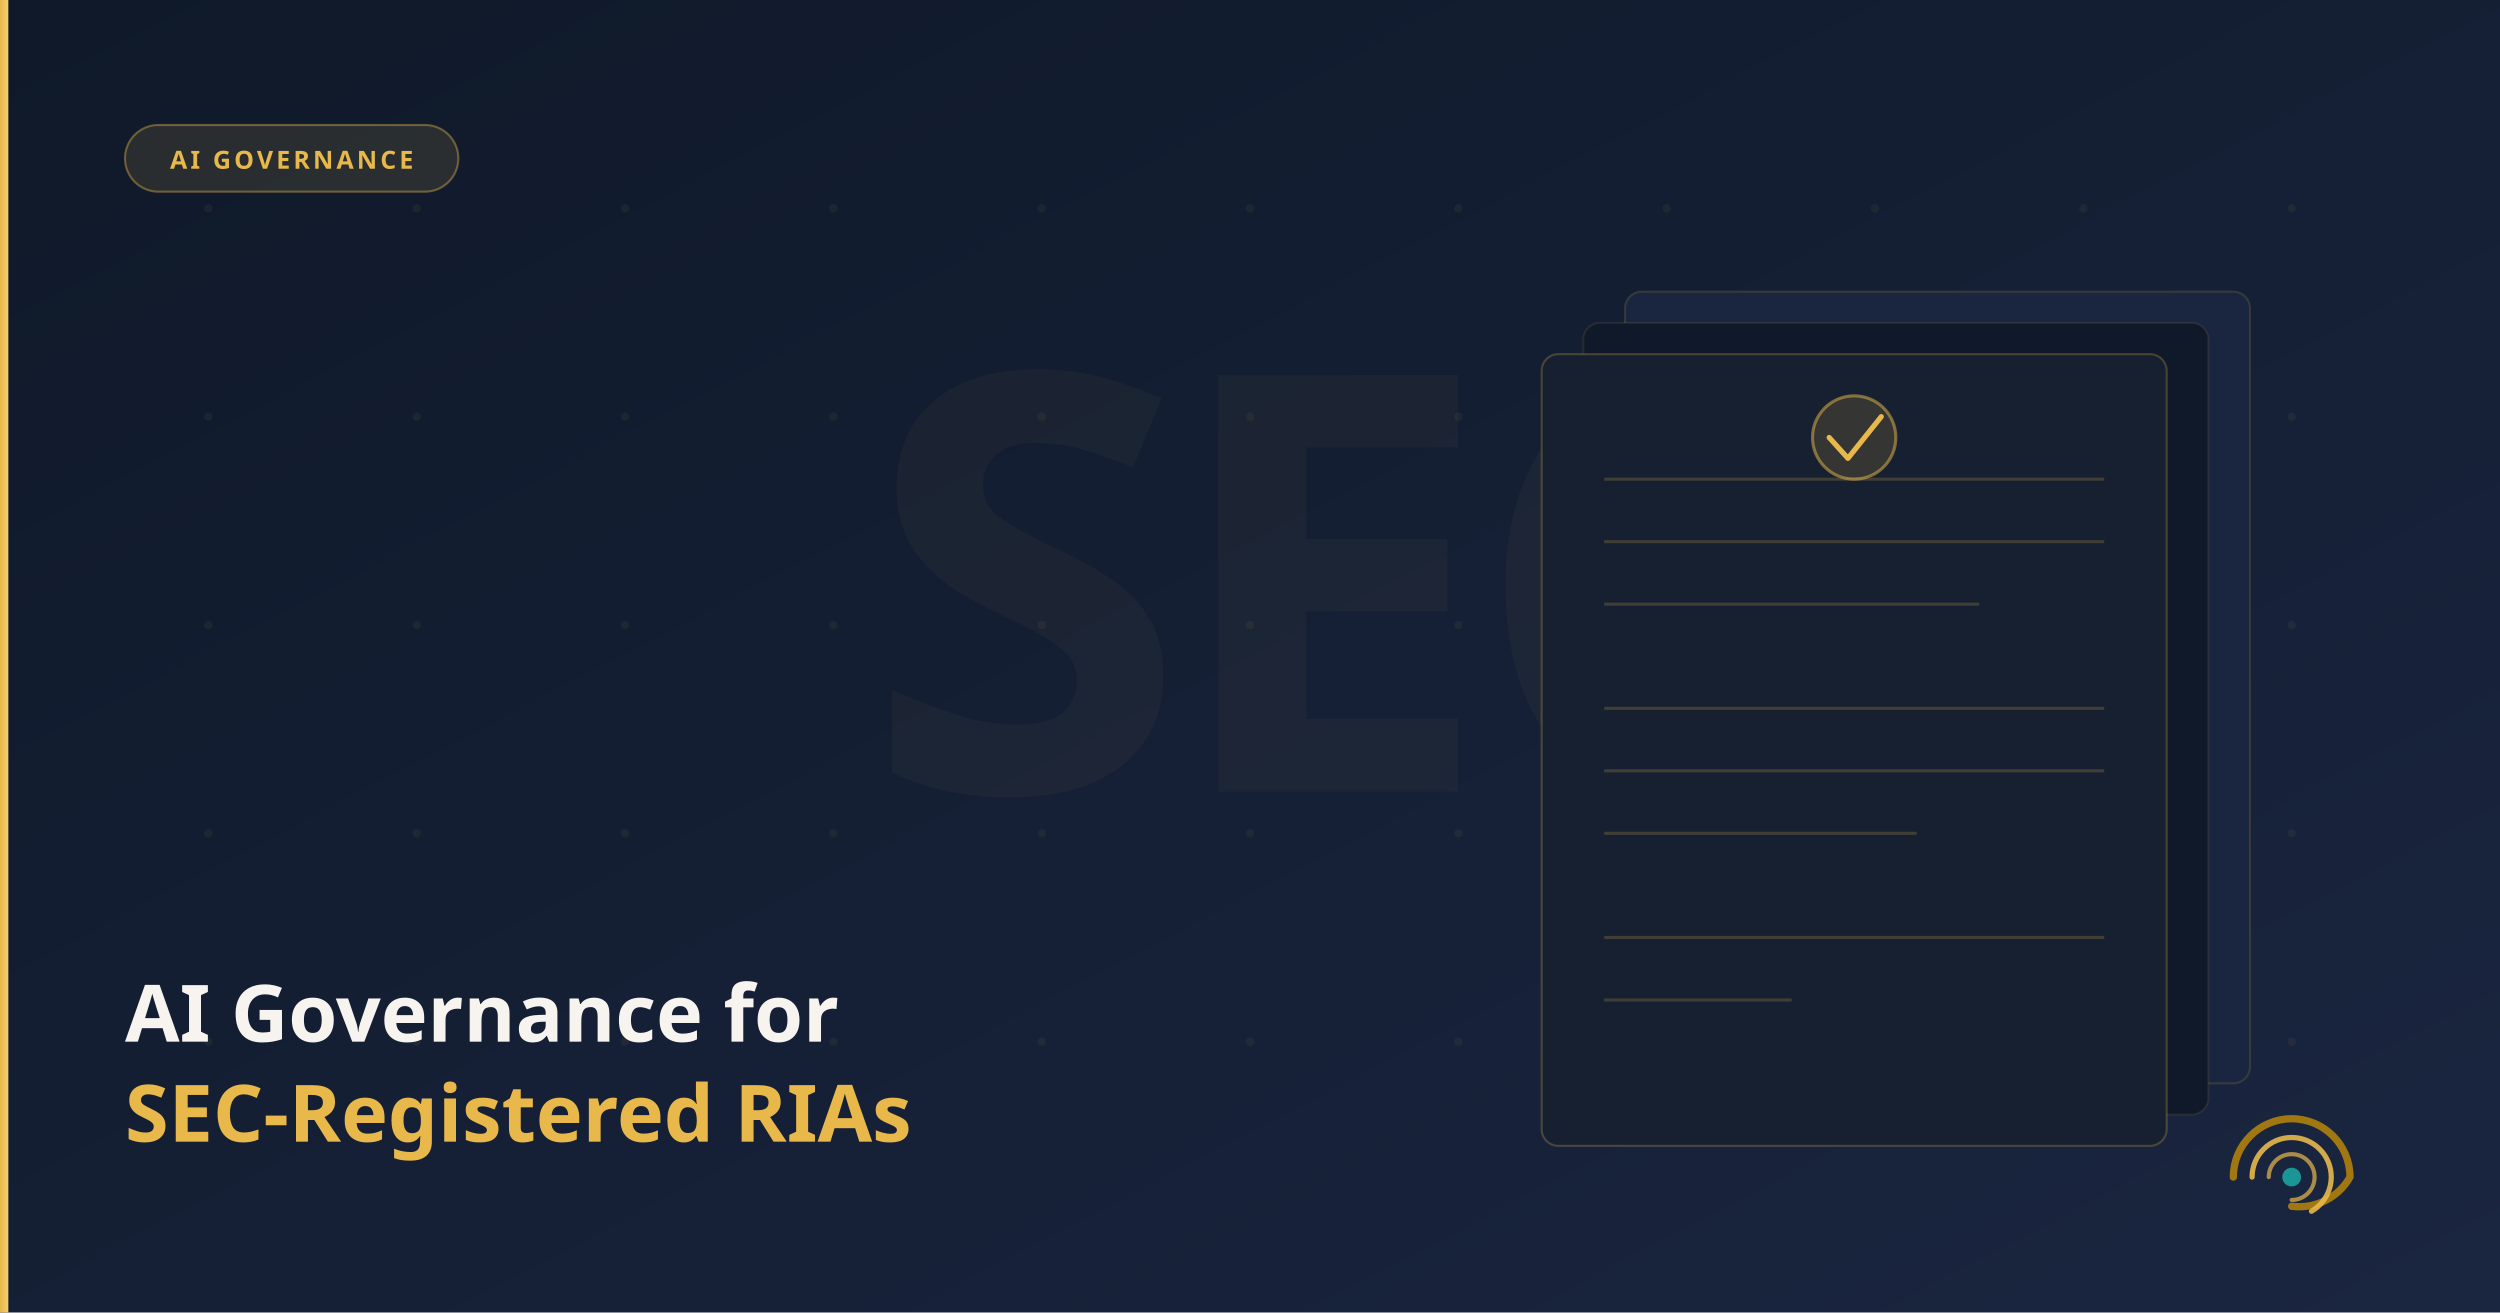
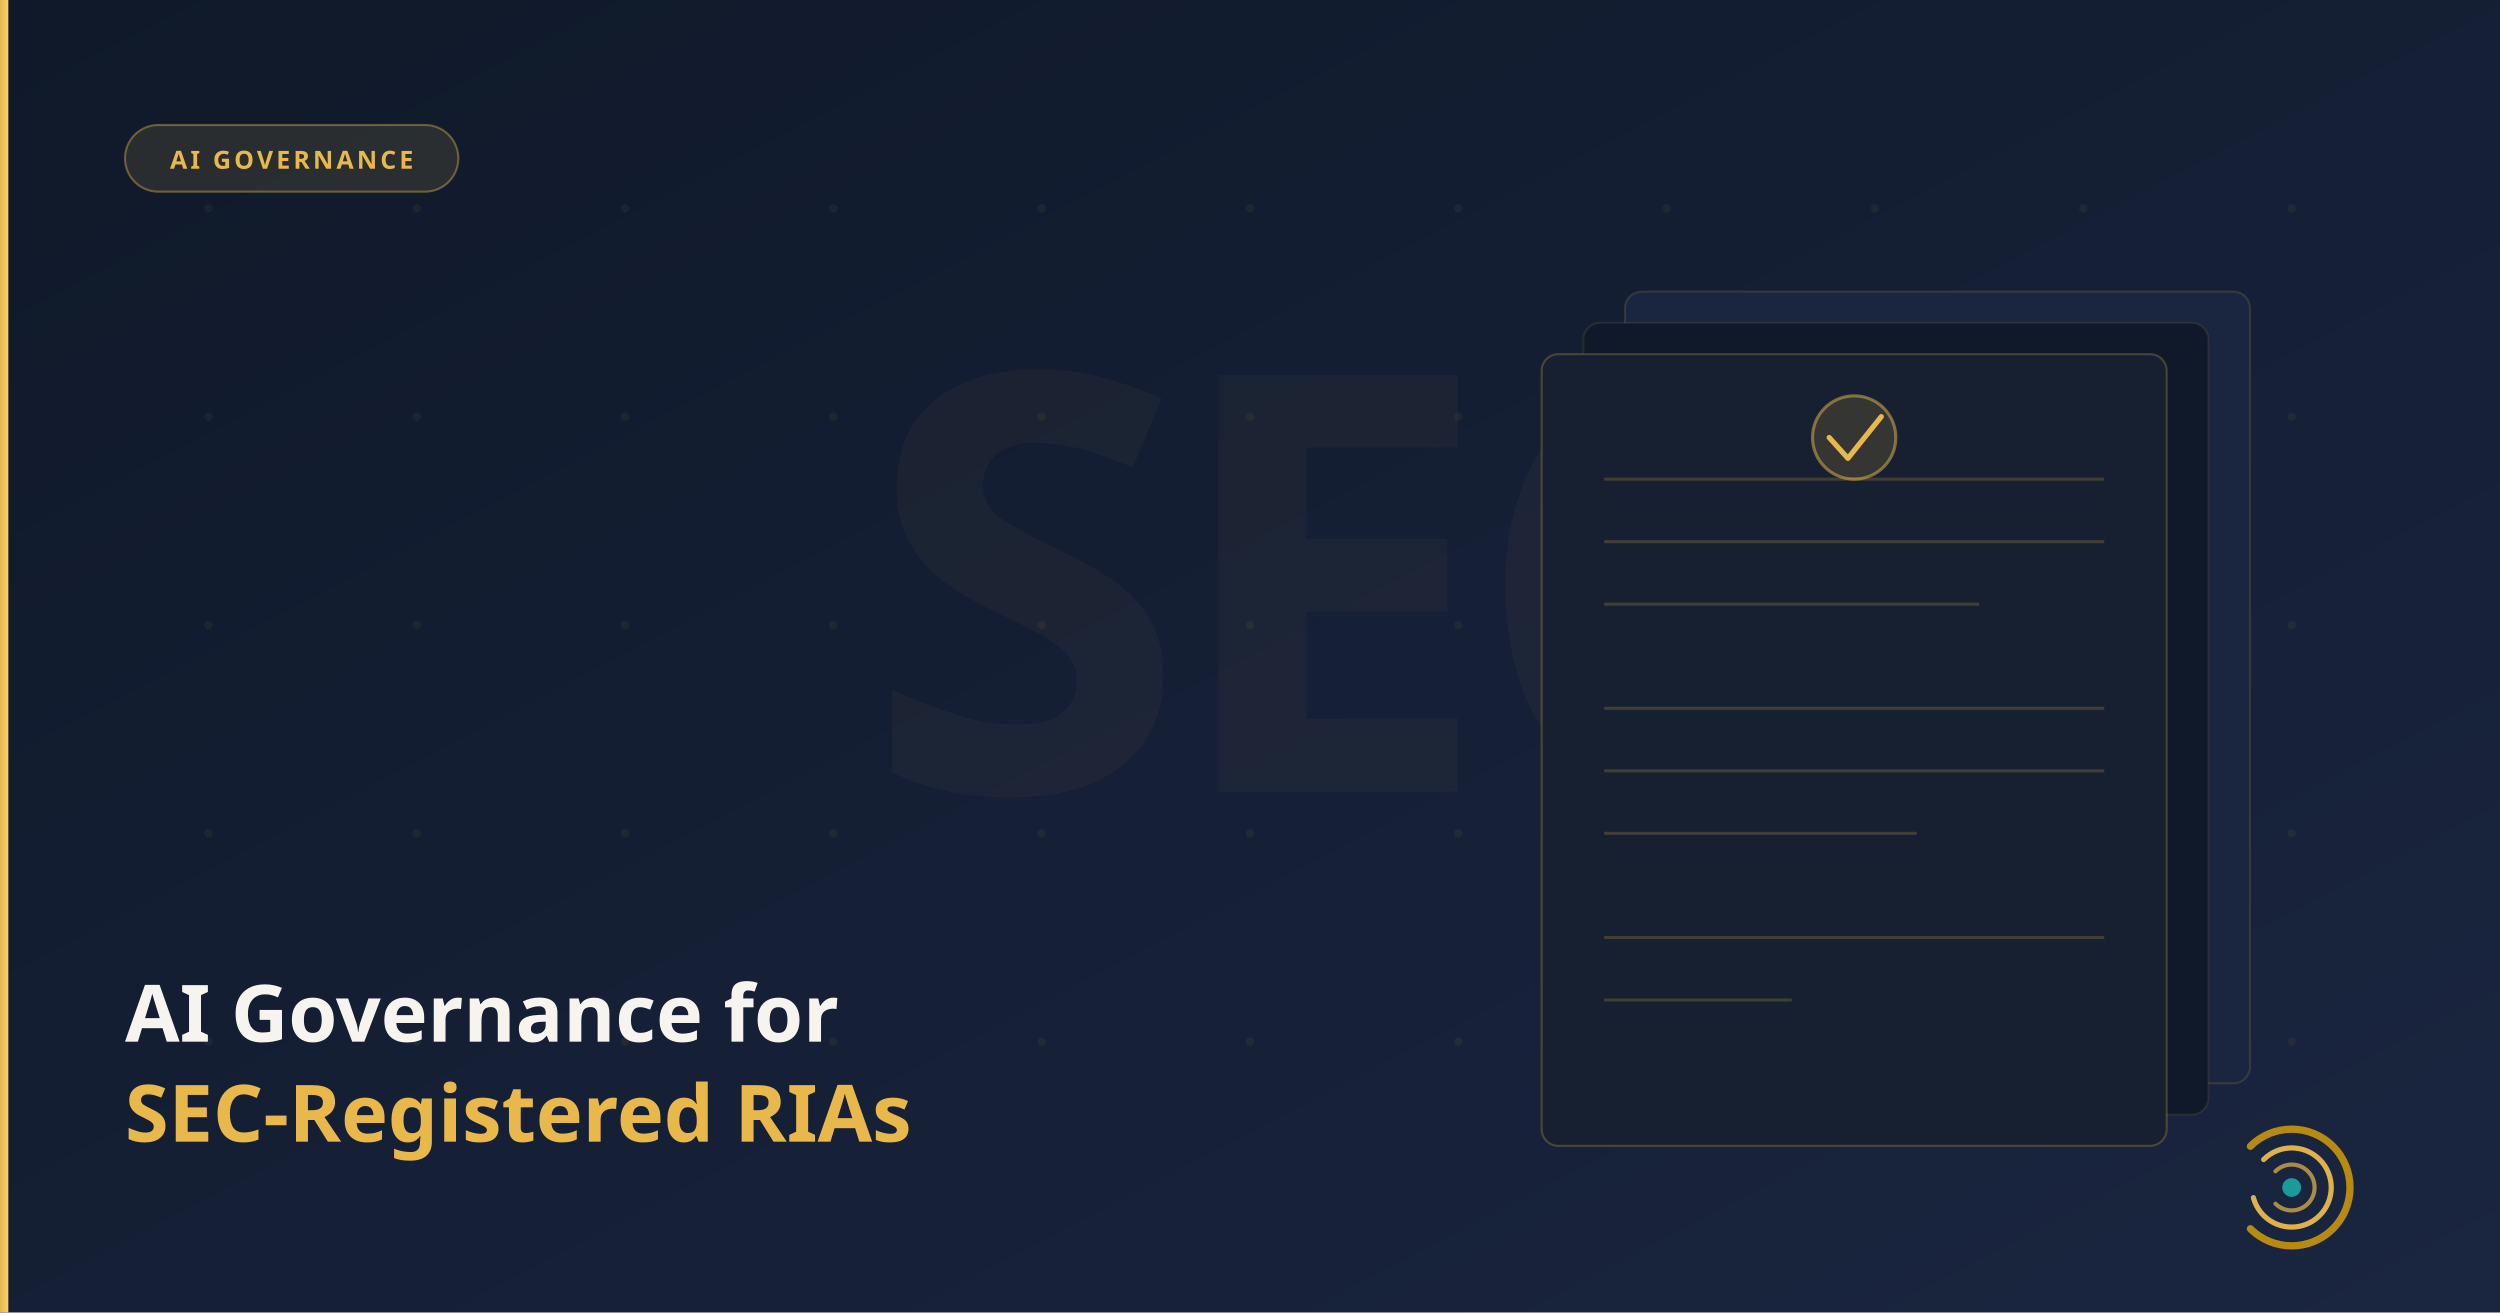
<svg xmlns="http://www.w3.org/2000/svg" viewBox="0 0 1200 630" width="1200" height="630">
  <defs>
    <linearGradient id="bg" x1="0%" y1="0%" x2="100%" y2="100%">
      <stop offset="0%" style="stop-color:#0f1929" />
      <stop offset="100%" style="stop-color:#1a2540" />
    </linearGradient>
    <linearGradient id="gold" x1="0%" y1="0%" x2="100%" y2="0%">
      <stop offset="0%" style="stop-color:#e8b84b" />
      <stop offset="100%" style="stop-color:#f5d070" />
    </linearGradient>
  </defs>
  <rect width="1200" height="630" fill="url(#bg)" />
  <g fill="#e8b84b" fill-opacity="0.06">
    <circle cx="100" cy="100" r="2" />
    <circle cx="200" cy="100" r="2" />
    <circle cx="300" cy="100" r="2" />
    <circle cx="400" cy="100" r="2" />
    <circle cx="500" cy="100" r="2" />
    <circle cx="600" cy="100" r="2" />
    <circle cx="700" cy="100" r="2" />
    <circle cx="800" cy="100" r="2" />
    <circle cx="900" cy="100" r="2" />
    <circle cx="1000" cy="100" r="2" />
    <circle cx="1100" cy="100" r="2" />
    <circle cx="100" cy="200" r="2" />
    <circle cx="200" cy="200" r="2" />
    <circle cx="300" cy="200" r="2" />
    <circle cx="400" cy="200" r="2" />
    <circle cx="500" cy="200" r="2" />
    <circle cx="600" cy="200" r="2" />
    <circle cx="700" cy="200" r="2" />
    <circle cx="800" cy="200" r="2" />
    <circle cx="900" cy="200" r="2" />
    <circle cx="1000" cy="200" r="2" />
    <circle cx="1100" cy="200" r="2" />
    <circle cx="100" cy="300" r="2" />
    <circle cx="200" cy="300" r="2" />
    <circle cx="300" cy="300" r="2" />
    <circle cx="400" cy="300" r="2" />
    <circle cx="500" cy="300" r="2" />
    <circle cx="600" cy="300" r="2" />
    <circle cx="700" cy="300" r="2" />
    <circle cx="800" cy="300" r="2" />
    <circle cx="900" cy="300" r="2" />
    <circle cx="1000" cy="300" r="2" />
    <circle cx="1100" cy="300" r="2" />
    <circle cx="100" cy="400" r="2" />
    <circle cx="200" cy="400" r="2" />
    <circle cx="300" cy="400" r="2" />
    <circle cx="400" cy="400" r="2" />
    <circle cx="500" cy="400" r="2" />
    <circle cx="600" cy="400" r="2" />
    <circle cx="700" cy="400" r="2" />
    <circle cx="800" cy="400" r="2" />
    <circle cx="900" cy="400" r="2" />
    <circle cx="1000" cy="400" r="2" />
    <circle cx="1100" cy="400" r="2" />
    <circle cx="100" cy="500" r="2" />
    <circle cx="200" cy="500" r="2" />
    <circle cx="300" cy="500" r="2" />
    <circle cx="400" cy="500" r="2" />
    <circle cx="500" cy="500" r="2" />
    <circle cx="600" cy="500" r="2" />
    <circle cx="700" cy="500" r="2" />
    <circle cx="800" cy="500" r="2" />
    <circle cx="900" cy="500" r="2" />
    <circle cx="1000" cy="500" r="2" />
    <circle cx="1100" cy="500" r="2" />
  </g>
  <text x="650" y="380" font-family="system-ui, sans-serif" font-size="280" font-weight="900" fill="#e8b84b" fill-opacity="0.04" text-anchor="middle" letter-spacing="-10">SEC</text>
  <rect x="780" y="140" width="300" height="380" rx="8" fill="#1a2540" stroke="#e8b84b" stroke-opacity="0.15" stroke-width="1" />
  <rect x="760" y="155" width="300" height="380" rx="8" fill="#0f1929" stroke="#e8b84b" stroke-opacity="0.1" stroke-width="1" />
  <rect x="740" y="170" width="300" height="380" rx="8" fill="#162030" stroke="#e8b84b" stroke-opacity="0.25" stroke-width="1" />
  <g stroke="#e8b84b" stroke-opacity="0.2" stroke-width="1.5">
    <line x1="770" y1="230" x2="1010" y2="230" />
    <line x1="770" y1="260" x2="1010" y2="260" />
    <line x1="770" y1="290" x2="950" y2="290" />
    <line x1="770" y1="340" x2="1010" y2="340" />
    <line x1="770" y1="370" x2="1010" y2="370" />
    <line x1="770" y1="400" x2="920" y2="400" />
    <line x1="770" y1="450" x2="1010" y2="450" />
    <line x1="770" y1="480" x2="860" y2="480" />
  </g>
  <circle cx="890" cy="210" r="20" fill="#e8b84b" fill-opacity="0.15" stroke="#e8b84b" stroke-opacity="0.5" stroke-width="1.5" />
  <polyline points="878,210 887,220 903,200" fill="none" stroke="#e8b84b" stroke-width="2.5" stroke-linecap="round" stroke-linejoin="round" />
  <rect x="0" y="0" width="4" height="630" fill="url(#gold)" />
  <rect x="60" y="60" width="160" height="32" rx="16" fill="#e8b84b" fill-opacity="0.12" stroke="#e8b84b" stroke-opacity="0.4" stroke-width="1" />
  <text x="140" y="81" font-family="system-ui, sans-serif" font-size="12" font-weight="600" fill="#e8b84b" text-anchor="middle" letter-spacing="1.5">AI GOVERNANCE</text>
  <text x="60" y="500" font-family="system-ui, sans-serif" font-size="38" font-weight="700" fill="#f7f4ef">AI Governance for</text>
  <text x="60" y="548" font-family="system-ui, sans-serif" font-size="38" font-weight="700" fill="#e8b84b">SEC-Registered RIAs</text>
-   <g transform="translate(1100, 565)">
-     <path d="M 0,0 m -28,0 a 28,28 0 1,1 56,0 a 28,28 0 0,1 -28,14" fill="none" stroke="#b8860b" stroke-width="3.5" stroke-linecap="round" opacity="0.85" />
-     <path d="M 0,0 m -19,0 a 19,19 0 1,1 38,0 a 19,19 0 0,1 -9.5,16.4" fill="none" stroke="#e8b84b" stroke-width="2.5" stroke-linecap="round" opacity="0.9" />
-     <path d="M 0,0 m -11,0 a 11,11 0 1,1 22,0 a 11,11 0 0,1 -11,11" fill="none" stroke="#e8b84b" stroke-width="2" stroke-linecap="round" opacity="0.7" />
-     <circle cx="0" cy="0" r="4.5" fill="#1a9b9b" opacity="0.95" />
+   <g transform="translate(1100, 570) rotate(-135)">
+     <circle cx="0" cy="0" r="28" fill="none" stroke="#c8960a" stroke-width="3.5" stroke-dasharray="131.9 44" stroke-linecap="round" opacity="0.9" />
+     <circle cx="0" cy="0" r="19" fill="none" stroke="#e8b84b" stroke-width="2.5" stroke-dasharray="99.5 19.9" stroke-linecap="round" opacity="0.95" />
+     <circle cx="0" cy="0" r="11" fill="none" stroke="#e8b84b" stroke-width="2" stroke-dasharray="51.8 17.3" stroke-linecap="round" opacity="0.7" />
+     <circle cx="0" cy="0" r="4.5" fill="#1a9b9b" opacity="1" />
  </g>
</svg>
